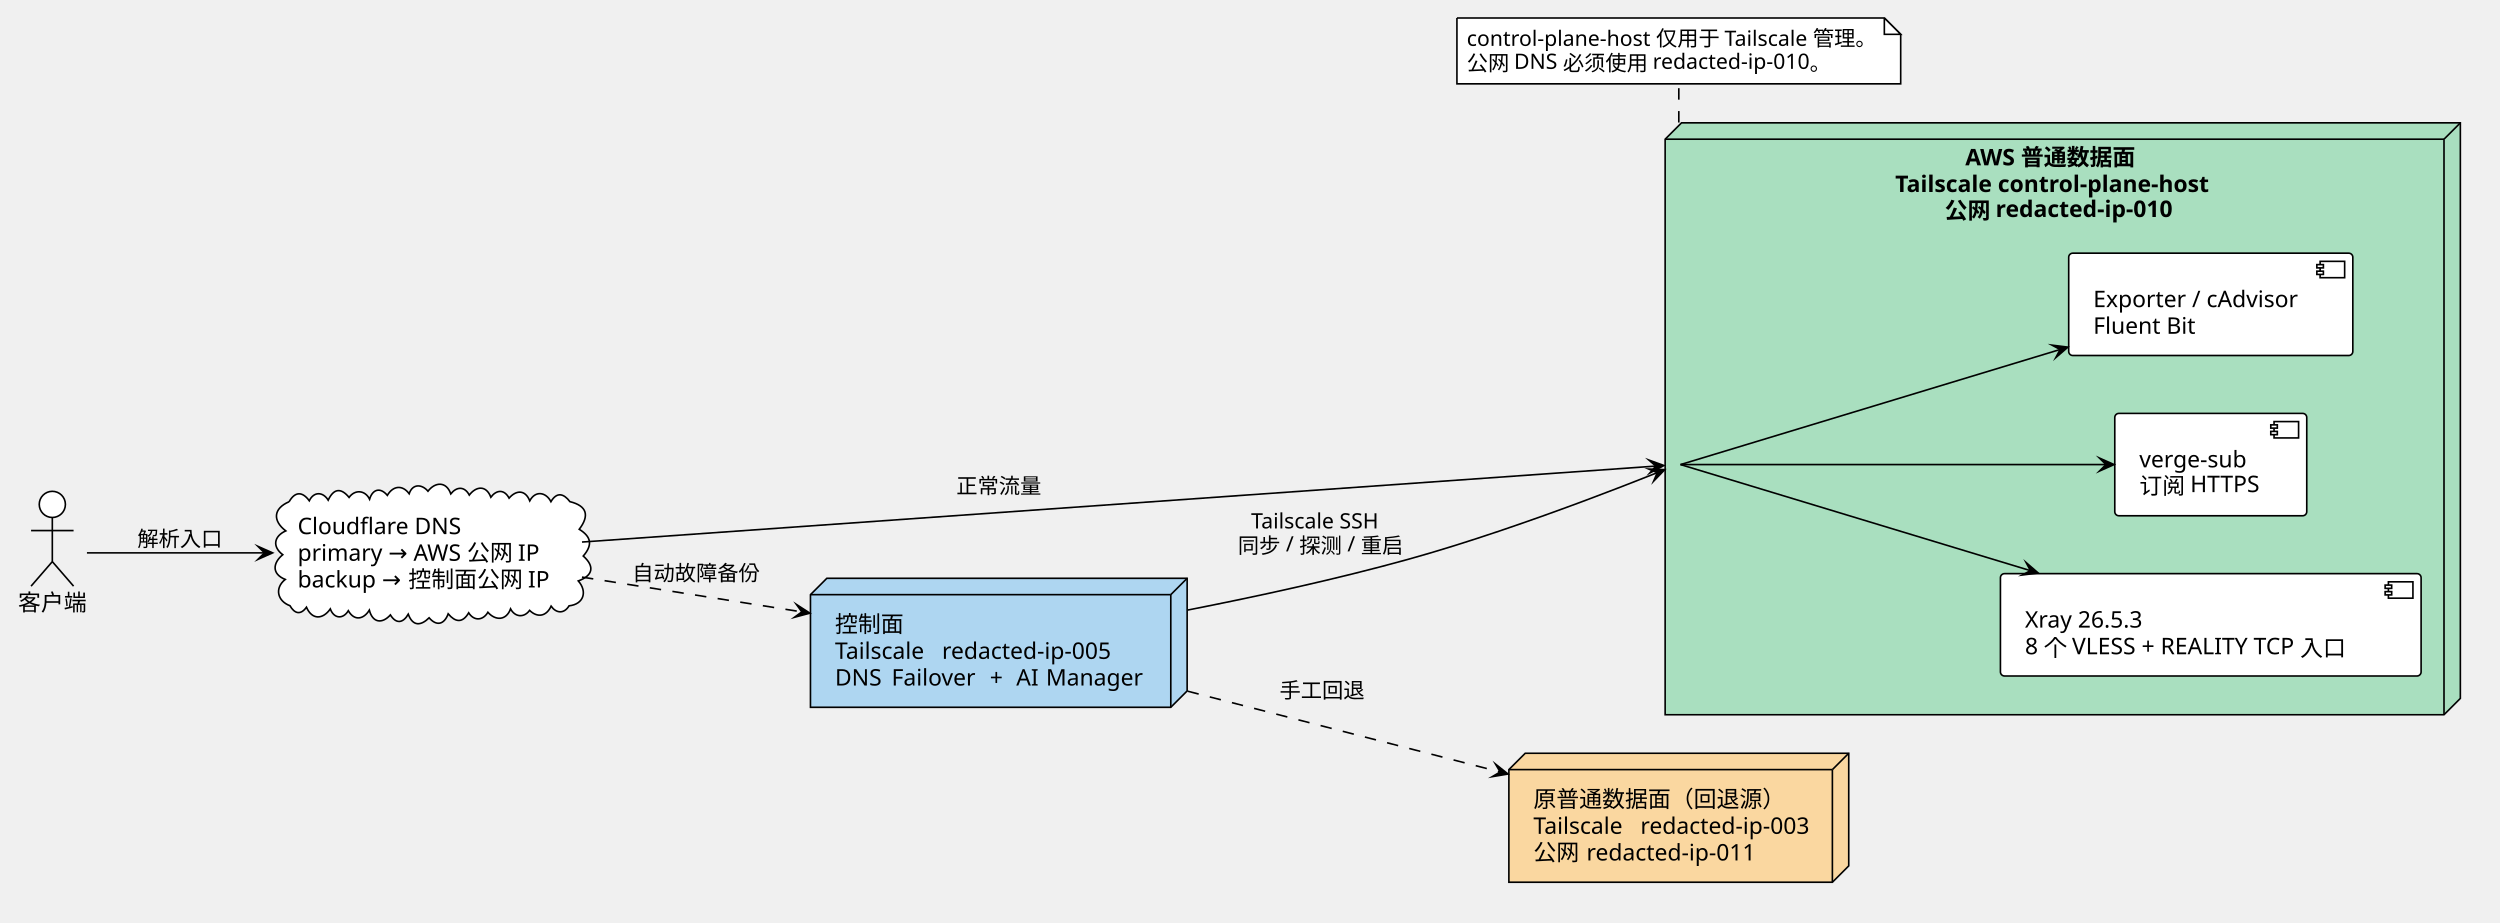
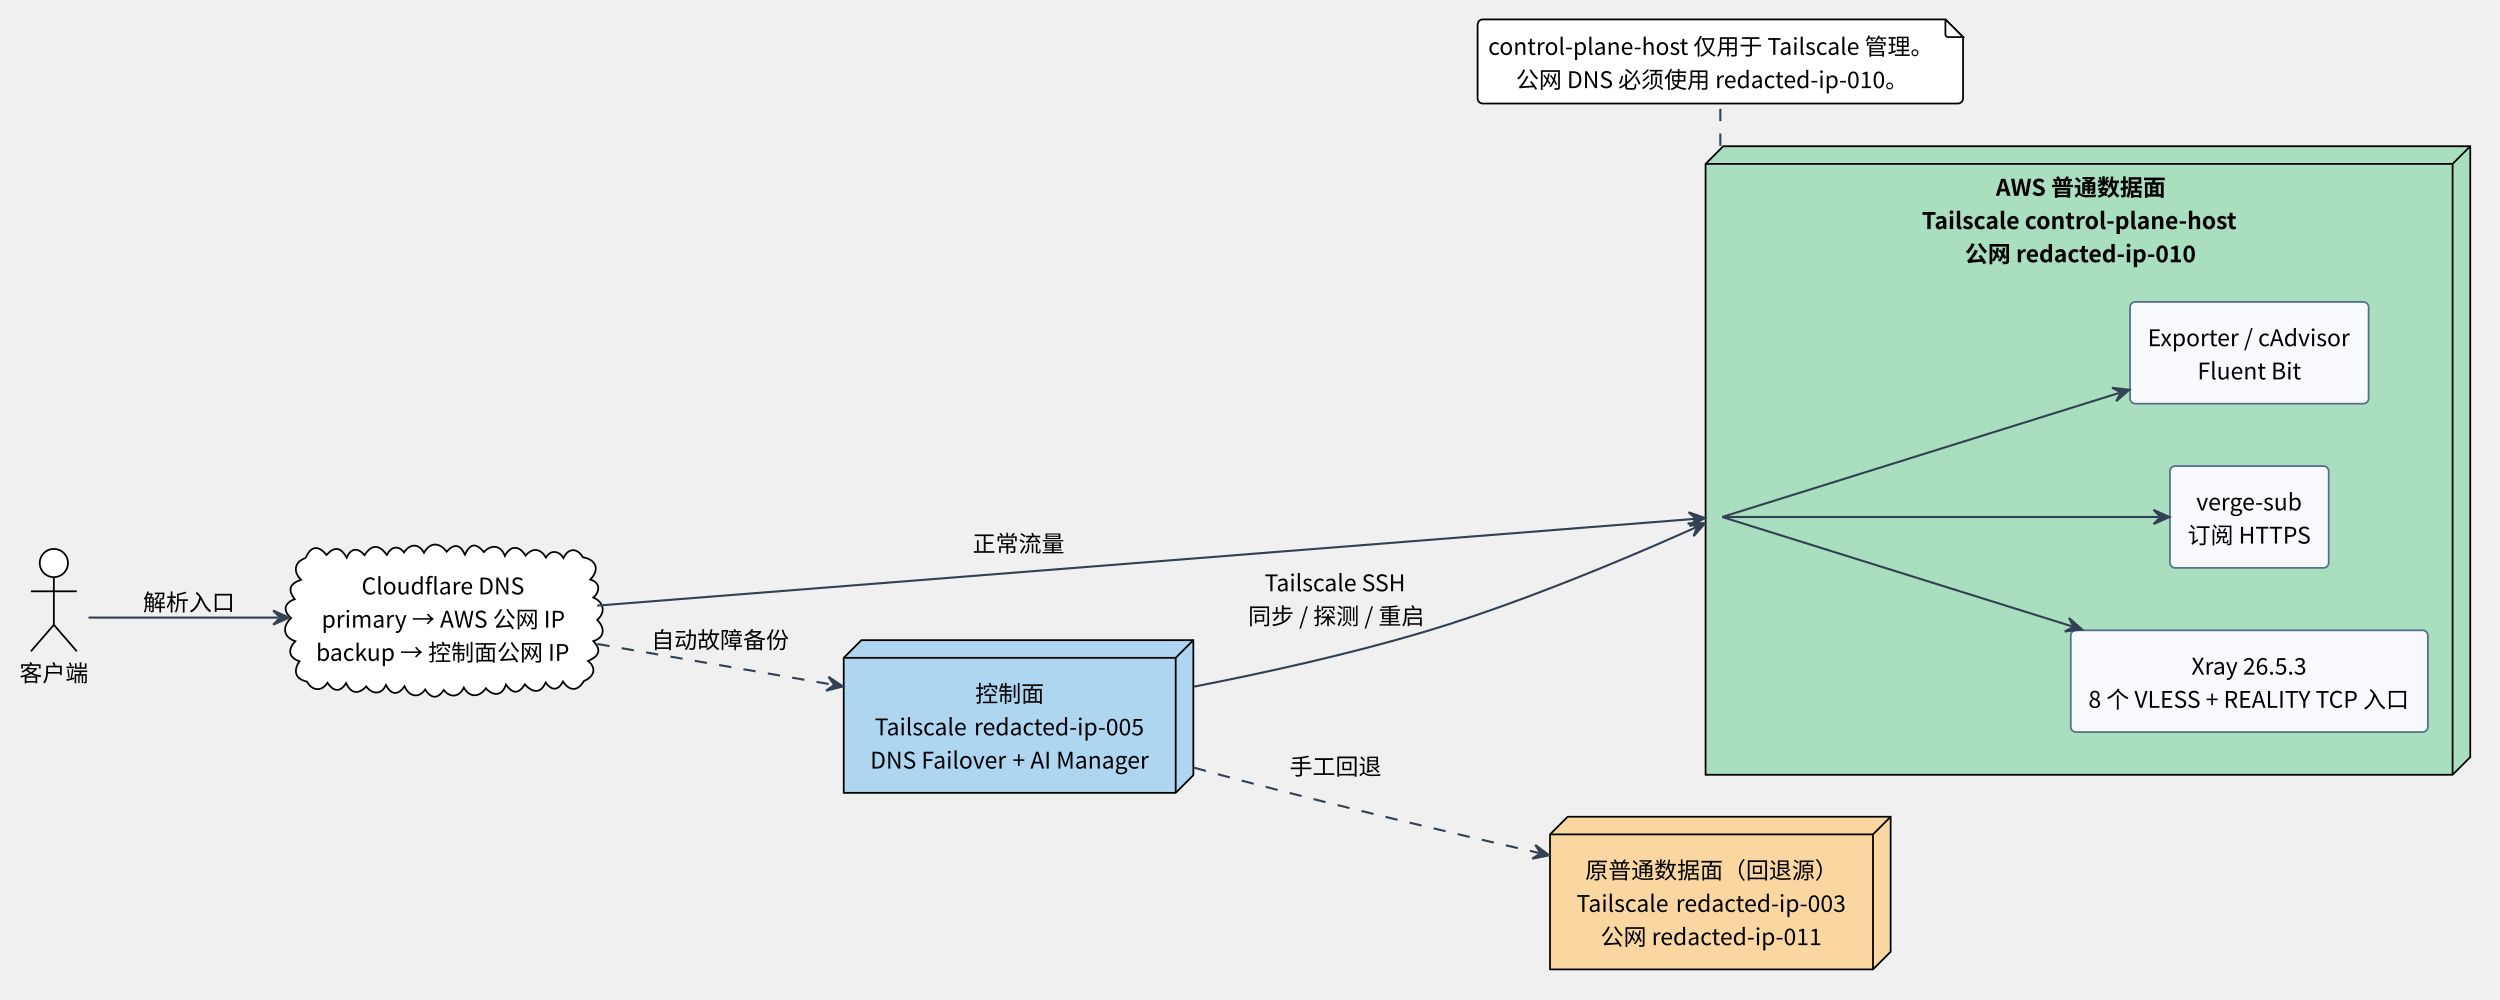
- <svg xmlns="http://www.w3.org/2000/svg" contentStyleType="text/css" data-diagram-type="DESCRIPTION" height="564px" preserveAspectRatio="none" style="width:1529px;height:564px;background:#FFFFFF;" version="1.1" viewBox="0 0 1529 564" width="1529px" zoomAndPan="magnify">
+ <svg xmlns="http://www.w3.org/2000/svg" contentStyleType="text/css" data-diagram-type="DESCRIPTION" height="566px" preserveAspectRatio="none" style="width:1416px;height:566px;background:#FFFFFF;" version="1.1" viewBox="0 0 1416 566" width="1416px" zoomAndPan="magnify">
  <defs />
  <g>
-     <g class="cluster" data-qualified-name="aws" data-source-line="7" id="ent0003">
-       <polygon fill="#A9DFBF" points="1018.4,85.13,1028.4,75.13,1504.75,75.13,1504.75,427.13,1494.75,437.13,1018.4,437.13,1018.4,85.13" style="stroke:#000000;stroke-width:1;stroke-linejoin:miter;stroke-miterlimit:10;" />
-       <line style="stroke:#000000;stroke-width:1;" x1="1494.75" x2="1504.75" y1="85.13" y2="75.13" />
-       <line style="stroke:#000000;stroke-width:1;" x1="1018.4" x2="1494.75" y1="85.13" y2="85.13" />
-       <line style="stroke:#000000;stroke-width:1;" x1="1494.75" x2="1494.75" y1="85.13" y2="437.13" />
-       <text fill="#000000" font-family="Verdana" font-size="14" font-weight="700" lengthAdjust="spacing" textLength="111.234" x="1201.958" y="101.125">AWS 普通数据面</text>
-       <text fill="#000000" font-family="Verdana" font-size="14" font-weight="700" lengthAdjust="spacing" textLength="196.95" x="1159.1" y="117.422">Tailscale control-plane-host</text>
-       <text fill="#000000" font-family="Verdana" font-size="14" font-weight="700" lengthAdjust="spacing" textLength="136.5" x="1189.325" y="133.719">公网 redacted-ip-010</text>
+     <g class="cluster" data-entity="aws" data-source-line="7" data-uid="ent0004" id="cluster_aws">
+       <polygon fill="#A9DFBF" points="966.04,92.82,976.04,82.82,1399.15,82.82,1399.15,428.82,1389.15,438.82,966.04,438.82,966.04,92.82" style="stroke:#000000;stroke-width:1;" />
+       <line style="stroke:#000000;stroke-width:1;" x1="1389.15" x2="1399.15" y1="92.82" y2="82.82" />
+       <line style="stroke:#000000;stroke-width:1;" x1="966.04" x2="1389.15" y1="92.82" y2="92.82" />
+       <line style="stroke:#000000;stroke-width:1;" x1="1389.15" x2="1389.15" y1="92.82" y2="438.82" />
+       <text fill="#000000" font-family="Noto Sans CJK SC" font-size="13" font-weight="bold" lengthAdjust="spacing" textLength="96.291" x="1130.449" y="110.9">AWS 普通数据面</text>
+       <text fill="#000000" font-family="Noto Sans CJK SC" font-size="13" font-weight="bold" lengthAdjust="spacing" textLength="180.141" x="1088.524" y="129.724">Tailscale control-plane-host</text>
+       <text fill="#000000" font-family="Noto Sans CJK SC" font-size="13" font-weight="bold" lengthAdjust="spacing" textLength="131.43" x="1112.88" y="148.548">公网 redacted-ip-010</text>
    </g>
-     <g class="entity" data-qualified-name="aws.xray" data-source-line="8" id="ent0004">
-       <rect fill="#FFFFFF" height="62.594" rx="2.5" ry="2.5" style="stroke:#000000;stroke-width:1;" width="257.287" x="1223.46" y="350.84" />
-       <rect fill="#FFFFFF" height="10" style="stroke:#000000;stroke-width:1;" width="15" x="1460.747" y="355.84" />
-       <rect fill="#FFFFFF" height="2" style="stroke:#000000;stroke-width:1;" width="4" x="1458.747" y="357.84" />
-       <rect fill="#FFFFFF" height="2" style="stroke:#000000;stroke-width:1;" width="4" x="1458.747" y="361.84" />
-       <text fill="#000000" font-family="Verdana" font-size="14" lengthAdjust="spacing" textLength="81.19" x="1238.46" y="383.835">Xray 26.5.3</text>
-       <text fill="#000000" font-family="Verdana" font-size="14" lengthAdjust="spacing" textLength="217.287" x="1238.46" y="400.132">8 个 VLESS + REALITY TCP 入口</text>
+     <g class="entity" data-entity="xray" data-source-line="8" data-uid="ent0005" id="entity_xray">
+       <rect fill="#F7F9FC" height="57.648" rx="3" ry="3" style="stroke:#53708C;stroke-width:1;" width="202.273" x="1172.88" y="357" />
+       <text fill="#000000" font-family="Noto Sans CJK SC" font-size="13" lengthAdjust="spacing" textLength="65.585" x="1241.224" y="382.08">Xray 26.5.3</text>
+       <text fill="#000000" font-family="Noto Sans CJK SC" font-size="13" lengthAdjust="spacing" textLength="182.273" x="1182.88" y="400.904">8 个 VLESS + REALITY TCP 入口</text>
    </g>
-     <g class="entity" data-qualified-name="aws.subscription" data-source-line="9" id="ent0005">
-       <rect fill="#FFFFFF" height="62.594" rx="2.5" ry="2.5" style="stroke:#000000;stroke-width:1;" width="117.41" x="1293.4" y="252.84" />
-       <rect fill="#FFFFFF" height="10" style="stroke:#000000;stroke-width:1;" width="15" x="1390.81" y="257.84" />
-       <rect fill="#FFFFFF" height="2" style="stroke:#000000;stroke-width:1;" width="4" x="1388.81" y="259.84" />
-       <rect fill="#FFFFFF" height="2" style="stroke:#000000;stroke-width:1;" width="4" x="1388.81" y="263.84" />
-       <text fill="#000000" font-family="Verdana" font-size="14" lengthAdjust="spacing" textLength="70.26" x="1308.4" y="285.835">verge-sub</text>
-       <text fill="#000000" font-family="Verdana" font-size="14" lengthAdjust="spacing" textLength="77.41" x="1308.4" y="302.132">订阅 HTTPS</text>
+     <g class="entity" data-entity="subscription" data-source-line="9" data-uid="ent0006" id="entity_subscription">
+       <rect fill="#F7F9FC" height="57.648" rx="3" ry="3" style="stroke:#53708C;stroke-width:1;" width="89.927" x="1229.05" y="264" />
+       <text fill="#000000" font-family="Noto Sans CJK SC" font-size="13" lengthAdjust="spacing" textLength="60.073" x="1243.977" y="289.08">verge-sub</text>
+       <text fill="#000000" font-family="Noto Sans CJK SC" font-size="13" lengthAdjust="spacing" textLength="69.927" x="1239.05" y="307.904">订阅 HTTPS</text>
    </g>
-     <g class="entity" data-qualified-name="aws.monitoring" data-source-line="10" id="ent0006">
-       <rect fill="#FFFFFF" height="62.594" rx="2.5" ry="2.5" style="stroke:#000000;stroke-width:1;" width="173.766" x="1265.22" y="154.84" />
-       <rect fill="#FFFFFF" height="10" style="stroke:#000000;stroke-width:1;" width="15" x="1418.986" y="159.84" />
-       <rect fill="#FFFFFF" height="2" style="stroke:#000000;stroke-width:1;" width="4" x="1416.986" y="161.84" />
-       <rect fill="#FFFFFF" height="2" style="stroke:#000000;stroke-width:1;" width="4" x="1416.986" y="165.84" />
-       <text fill="#000000" font-family="Verdana" font-size="14" lengthAdjust="spacing" textLength="133.766" x="1280.22" y="187.835">Exporter / cAdvisor</text>
-       <text fill="#000000" font-family="Verdana" font-size="14" lengthAdjust="spacing" textLength="67.225" x="1280.22" y="204.132">Fluent Bit</text>
+     <g class="entity" data-entity="monitoring" data-source-line="10" data-uid="ent0007" id="entity_monitoring">
+       <rect fill="#F7F9FC" height="57.648" rx="3" ry="3" style="stroke:#53708C;stroke-width:1;" width="135.128" x="1206.45" y="171" />
+       <text fill="#000000" font-family="Noto Sans CJK SC" font-size="13" lengthAdjust="spacing" textLength="115.128" x="1216.45" y="196.08">Exporter / cAdvisor</text>
+       <text fill="#000000" font-family="Noto Sans CJK SC" font-size="13" lengthAdjust="spacing" textLength="58.721" x="1244.653" y="214.904">Fluent Bit</text>
    </g>
-     <g class="entity" data-qualified-name="client" data-source-line="4" id="ent0001">
-       <ellipse cx="32" cy="308.49" fill="#FFFFFF" rx="8" ry="8" style="stroke:#000000;stroke-width:1;" />
-       <path d="M32,316.49 L32,343.49 M19,324.49 L45,324.49 M32,343.49 L19,358.49 M32,343.49 L45,358.49" fill="none" style="stroke:#000000;stroke-width:1;" />
-       <text fill="#000000" font-family="Verdana" font-size="14" lengthAdjust="spacing" textLength="42" x="11" y="373.485">客户端</text>
+     <g class="entity" data-entity="client" data-source-line="4" data-uid="ent0002" id="entity_client">
+       <ellipse cx="30.5" cy="318.91" fill="#FFFFFF" rx="8" ry="8" style="stroke:#000000;stroke-width:1;" />
+       <path d="M30.5,326.91 L30.5,353.91 M17.5,334.91 L43.5,334.91 M30.5,353.91 L17.5,368.91 M30.5,353.91 L43.5,368.91" fill="none" style="stroke:#000000;stroke-width:1;" />
+       <text fill="#000000" font-family="Noto Sans CJK SC" font-size="13" lengthAdjust="spacing" textLength="39" x="11" y="385.99">客户端</text>
    </g>
-     <g class="entity" data-qualified-name="dns" data-source-line="5" id="ent0002">
-       <path d="M176.82,306.864 C180.44,300.513 184.948,300.497 189.149,306.273 C191.94,300.487 197.563,300.723 200.719,305.888 C204.041,298.814 208.448,298.092 213.494,304.221 C217.108,299.194 223.341,299.771 226.038,305.31 C227.897,299.145 232.592,297.829 236.895,302.961 C240.26,297.201 246.019,296.237 250.242,301.964 C252.391,295.59 258.169,296.135 261.748,300.42 C266.09,294.758 272.921,294.201 275.705,302.032 C279.304,297.563 284.075,297.286 287.016,302.779 C291.185,297.363 297.303,296.541 300.199,304.075 C303.711,299.463 308.371,299.15 311.362,304.651 C315.686,299.673 321.226,299.381 323.994,306.303 C327.5,299.779 333.934,301.003 336.95,306.817 C340.626,300.594 344.875,301.928 348.559,306.808 C359.15,309.426 360.58,315.386 354.259,323.708 C361.802,328.362 362.466,333.416 356.721,340.069 C363.944,346.522 362.591,352.062 353.688,355.304 C359.341,361.769 357.101,369.531 348.035,370.531 C345.028,375.501 340.241,375.226 337.054,370.741 C334.245,376.867 328.837,378.107 323.899,373.303 C320.47,378.034 314.933,377.446 312.263,372.398 C309.547,379.702 302.974,379.636 298.393,374.473 C295.386,379.588 289.945,379.979 286.647,374.805 C282.828,381.273 278.504,380.576 274.106,375.43 C271.79,381.724 267.219,383.351 262.45,377.855 C257.445,382.783 252.541,383.25 249.69,375.659 C246.561,381.046 242.332,381.88 238.765,376.086 C233.679,381.72 227.917,380.97 225.882,373.161 C222.475,378.754 216.787,380.056 213.036,373.526 C209.708,378.98 204.207,378.352 202.016,372.424 C197.491,378.856 190.924,379.333 187.427,371.381 C183.751,376.446 180.105,375.246 177.338,370.451 C169.733,367.664 167.739,359.749 174.441,354.384 C165.934,350.924 166.949,344.175 172.928,339.264 C166.366,334.264 167.562,327.946 174.772,324.688 C166.677,318.5 167.088,311.005 176.82,306.864" fill="#FFFFFF" style="stroke:#000000;stroke-width:1;" />
-       <text fill="#000000" font-family="Verdana" font-size="14" lengthAdjust="spacing" textLength="106.347" x="182" y="326.685">Cloudflare DNS</text>
-       <text fill="#000000" font-family="Verdana" font-size="14" lengthAdjust="spacing" textLength="157.199" x="182" y="342.982">primary → AWS 公网 IP</text>
-       <text fill="#000000" font-family="Verdana" font-size="14" lengthAdjust="spacing" textLength="158.682" x="182" y="359.279">backup → 控制面公网 IP</text>
+     <g class="entity" data-entity="dns" data-source-line="5" data-uid="ent0003" id="entity_dns">
+       <path d="M173.137,316.04 C175.895,309.277 180.335,308.54 184.915,314.329 C189.661,309.145 193.094,310.07 196.382,315.853 C198.66,310.374 202.776,309.982 206.449,314.44 C210.672,308.033 214.735,308.399 219.105,314.29 C221.405,309.934 225.306,308.311 228.866,312.918 C232.06,307.864 237.109,307.601 240.152,313.08 C243.667,306.893 248.917,307.083 252.97,312.485 C257.303,307.588 260.673,308.395 263.328,314.12 C266.29,307.743 269.553,307.328 274.075,312.693 C278.294,308.131 283.713,308.768 285.971,314.879 C289.364,308.562 294.139,308.99 297.695,314.721 C301.757,309.896 306.125,310.704 309.264,315.797 C311.923,311.116 316.728,311.999 319.139,316.077 C321.837,310.235 327.008,310.199 330.133,315.662 C337.692,316.899 339.875,322.647 334.326,328.251 C340.229,330.058 339.845,335.011 336.104,338.493 C341.883,340.897 343.316,346.881 338.244,351.124 C342.534,355.348 342.923,360.931 336.077,363.149 C341.175,368.586 338.864,371.844 333.079,374.375 C338.433,378.679 336.044,383.595 330.742,385.702 C327.251,391.659 322.657,391.681 318.863,386.011 C316.047,391.44 312.435,391.236 309.042,386.572 C306.081,393.341 301.253,392.171 297.286,387.618 C293.647,393.306 290.355,393.029 286.56,387.771 C284.426,394.356 279.347,394.435 275.187,389.83 C271.563,394.991 266.027,395.397 262.73,389.463 C260.128,394.92 255.112,395.46 251.304,390.828 C247.826,396.236 244.032,395.635 240.832,390.55 C236.926,396.138 231.292,394.139 229.152,388.683 C225.364,394.03 221.642,393.678 218.563,388.002 C215.989,393.768 210.734,393.319 207.435,388.785 C203.018,393.566 198.668,392.847 196.037,386.89 C192.59,392.501 188.754,391.619 185.467,386.729 C182.156,392.004 176.602,391.241 173.88,386.075 C167.023,384.585 166.069,379.856 169.615,374.524 C163.06,372.392 163.104,367.515 167.263,363.165 C160.023,360.738 159.938,354.69 164.874,350.045 C159.966,345.881 161.048,341.451 166.944,339.386 C162.618,333.816 164.365,330.534 170.525,328.374 C165.844,323.895 166.72,318.168 173.137,316.04" fill="#FFFFFF" style="stroke:#000000;stroke-width:1;" />
+       <text fill="#000000" font-family="Noto Sans CJK SC" font-size="13" lengthAdjust="spacing" textLength="92.3" x="204.792" y="336.67">Cloudflare DNS</text>
+       <text fill="#000000" font-family="Noto Sans CJK SC" font-size="13" lengthAdjust="spacing" textLength="137.605" x="182.139" y="355.494">primary → AWS 公网 IP</text>
+       <text fill="#000000" font-family="Noto Sans CJK SC" font-size="13" lengthAdjust="spacing" textLength="143.884" x="179" y="374.318">backup → 控制面公网 IP</text>
    </g>
-     <g class="entity" data-qualified-name="old" data-source-line="13" id="ent0007">
-       <polygon fill="#FAD7A0" points="922.83,470.69,932.83,460.69,1130.686,460.69,1130.686,529.581,1120.686,539.581,922.83,539.581,922.83,470.69" style="stroke:#000000;stroke-width:1;stroke-linejoin:miter;stroke-miterlimit:10;" />
-       <line style="stroke:#000000;stroke-width:1;" x1="1120.686" x2="1130.686" y1="470.69" y2="460.69" />
-       <line style="stroke:#000000;stroke-width:1;" x1="922.83" x2="1120.686" y1="470.69" y2="470.69" />
-       <line style="stroke:#000000;stroke-width:1;" x1="1120.686" x2="1120.686" y1="470.69" y2="539.581" />
-       <text fill="#000000" font-family="Verdana" font-size="14" lengthAdjust="spacing" textLength="14" x="937.83" y="493.685">原</text>
-       <text fill="#000000" font-family="Verdana" font-size="14" lengthAdjust="spacing" textLength="14" x="951.83" y="493.685">普</text>
-       <text fill="#000000" font-family="Verdana" font-size="14" lengthAdjust="spacing" textLength="14" x="965.83" y="493.685">通</text>
-       <text fill="#000000" font-family="Verdana" font-size="14" lengthAdjust="spacing" textLength="14" x="979.83" y="493.685">数</text>
-       <text fill="#000000" font-family="Verdana" font-size="14" lengthAdjust="spacing" textLength="14" x="993.83" y="493.685">据</text>
-       <text fill="#000000" font-family="Verdana" font-size="14" lengthAdjust="spacing" textLength="14" x="1007.83" y="493.685">面</text>
-       <text fill="#000000" font-family="Verdana" font-size="14" lengthAdjust="spacing" textLength="14" x="1021.83" y="493.685">（</text>
-       <text fill="#000000" font-family="Verdana" font-size="14" lengthAdjust="spacing" textLength="14" x="1035.83" y="493.685">回</text>
-       <text fill="#000000" font-family="Verdana" font-size="14" lengthAdjust="spacing" textLength="14" x="1049.83" y="493.685">退</text>
-       <text fill="#000000" font-family="Verdana" font-size="14" lengthAdjust="spacing" textLength="14" x="1063.83" y="493.685">源</text>
-       <text fill="#000000" font-family="Verdana" font-size="14" lengthAdjust="spacing" textLength="14" x="1077.829" y="493.685">）</text>
-       <text fill="#000000" font-family="Verdana" font-size="14" lengthAdjust="spacing" textLength="60.983" x="937.83" y="509.982">Tailscale</text>
-       <text fill="#000000" font-family="Verdana" font-size="14" lengthAdjust="spacing" textLength="4.45" x="998.813" y="509.982"> </text>
-       <text fill="#000000" font-family="Verdana" font-size="14" lengthAdjust="spacing" textLength="102.423" x="1003.264" y="509.982">redacted-ip-003</text>
-       <text fill="#000000" font-family="Verdana" font-size="14" lengthAdjust="spacing" textLength="14" x="937.83" y="526.279">公</text>
-       <text fill="#000000" font-family="Verdana" font-size="14" lengthAdjust="spacing" textLength="14" x="951.83" y="526.279">网</text>
-       <text fill="#000000" font-family="Verdana" font-size="14" lengthAdjust="spacing" textLength="4.45" x="965.83" y="526.279"> </text>
-       <text fill="#000000" font-family="Verdana" font-size="14" lengthAdjust="spacing" textLength="102.423" x="970.28" y="526.279">redacted-ip-011</text>
+     <g class="entity" data-entity="old" data-source-line="13" data-uid="ent0008" id="entity_old">
+       <polygon fill="#FAD7A0" points="877.93,472.59,887.93,462.59,1070.862,462.59,1070.862,539.062,1060.862,549.062,877.93,549.062,877.93,472.59" style="stroke:#000000;stroke-width:1;" />
+       <line style="stroke:#000000;stroke-width:1;" x1="1060.862" x2="1070.862" y1="472.59" y2="462.59" />
+       <line style="stroke:#000000;stroke-width:1;" x1="877.93" x2="1060.862" y1="472.59" y2="472.59" />
+       <line style="stroke:#000000;stroke-width:1;" x1="1060.862" x2="1060.862" y1="472.59" y2="549.062" />
+       <text fill="#000000" font-family="Noto Sans CJK SC" font-size="13" lengthAdjust="spacing" textLength="13" x="897.896" y="497.67">原</text>
+       <text fill="#000000" font-family="Noto Sans CJK SC" font-size="13" lengthAdjust="spacing" textLength="13" x="910.896" y="497.67">普</text>
+       <text fill="#000000" font-family="Noto Sans CJK SC" font-size="13" lengthAdjust="spacing" textLength="13" x="923.896" y="497.67">通</text>
+       <text fill="#000000" font-family="Noto Sans CJK SC" font-size="13" lengthAdjust="spacing" textLength="13" x="936.896" y="497.67">数</text>
+       <text fill="#000000" font-family="Noto Sans CJK SC" font-size="13" lengthAdjust="spacing" textLength="13" x="949.896" y="497.67">据</text>
+       <text fill="#000000" font-family="Noto Sans CJK SC" font-size="13" lengthAdjust="spacing" textLength="13" x="962.896" y="497.67">面</text>
+       <text fill="#000000" font-family="Noto Sans CJK SC" font-size="13" lengthAdjust="spacing" textLength="13" x="975.896" y="497.67">（</text>
+       <text fill="#000000" font-family="Noto Sans CJK SC" font-size="13" lengthAdjust="spacing" textLength="13" x="988.896" y="497.67">回</text>
+       <text fill="#000000" font-family="Noto Sans CJK SC" font-size="13" lengthAdjust="spacing" textLength="13" x="1001.896" y="497.67">退</text>
+       <text fill="#000000" font-family="Noto Sans CJK SC" font-size="13" lengthAdjust="spacing" textLength="13" x="1014.896" y="497.67">源</text>
+       <text fill="#000000" font-family="Noto Sans CJK SC" font-size="13" lengthAdjust="spacing" textLength="13" x="1027.896" y="497.67">）</text>
+       <text fill="#000000" font-family="Noto Sans CJK SC" font-size="13" lengthAdjust="spacing" textLength="53.3" x="892.93" y="516.494">Tailscale</text>
+       <text fill="#000000" font-family="Noto Sans CJK SC" font-size="13" lengthAdjust="spacing" textLength="2.912" x="946.23" y="516.494"> </text>
+       <text fill="#000000" font-family="Noto Sans CJK SC" font-size="13" lengthAdjust="spacing" textLength="96.72" x="949.142" y="516.494">redacted-ip-003</text>
+       <text fill="#000000" font-family="Noto Sans CJK SC" font-size="13" lengthAdjust="spacing" textLength="13" x="906.58" y="535.318">公</text>
+       <text fill="#000000" font-family="Noto Sans CJK SC" font-size="13" lengthAdjust="spacing" textLength="13" x="919.58" y="535.318">网</text>
+       <text fill="#000000" font-family="Noto Sans CJK SC" font-size="13" lengthAdjust="spacing" textLength="2.912" x="932.58" y="535.318"> </text>
+       <text fill="#000000" font-family="Noto Sans CJK SC" font-size="13" lengthAdjust="spacing" textLength="96.72" x="935.492" y="535.318">redacted-ip-011</text>
    </g>
-     <g class="entity" data-qualified-name="control" data-source-line="14" id="ent0008">
-       <polygon fill="#AED6F1" points="495.68,363.69,505.68,353.69,726.054,353.69,726.054,422.581,716.054,432.581,495.68,432.581,495.68,363.69" style="stroke:#000000;stroke-width:1;stroke-linejoin:miter;stroke-miterlimit:10;" />
-       <line style="stroke:#000000;stroke-width:1;" x1="716.054" x2="726.054" y1="363.69" y2="353.69" />
-       <line style="stroke:#000000;stroke-width:1;" x1="495.68" x2="716.054" y1="363.69" y2="363.69" />
-       <line style="stroke:#000000;stroke-width:1;" x1="716.054" x2="716.054" y1="363.69" y2="432.581" />
-       <text fill="#000000" font-family="Verdana" font-size="14" lengthAdjust="spacing" textLength="14" x="510.68" y="386.685">控</text>
-       <text fill="#000000" font-family="Verdana" font-size="14" lengthAdjust="spacing" textLength="14" x="524.68" y="386.685">制</text>
-       <text fill="#000000" font-family="Verdana" font-size="14" lengthAdjust="spacing" textLength="14" x="538.68" y="386.685">面</text>
-       <text fill="#000000" font-family="Verdana" font-size="14" lengthAdjust="spacing" textLength="60.983" x="510.68" y="402.982">Tailscale</text>
-       <text fill="#000000" font-family="Verdana" font-size="14" lengthAdjust="spacing" textLength="4.45" x="571.663" y="402.982"> </text>
-       <text fill="#000000" font-family="Verdana" font-size="14" lengthAdjust="spacing" textLength="102.423" x="576.114" y="402.982">redacted-ip-005</text>
-       <text fill="#000000" font-family="Verdana" font-size="14" lengthAdjust="spacing" textLength="30.14" x="510.68" y="419.279">DNS</text>
-       <text fill="#000000" font-family="Verdana" font-size="14" lengthAdjust="spacing" textLength="4.45" x="540.82" y="419.279"> </text>
-       <text fill="#000000" font-family="Verdana" font-size="14" lengthAdjust="spacing" textLength="55.631" x="545.27" y="419.279">Failover</text>
-       <text fill="#000000" font-family="Verdana" font-size="14" lengthAdjust="spacing" textLength="4.45" x="600.901" y="419.279"> </text>
-       <text fill="#000000" font-family="Verdana" font-size="14" lengthAdjust="spacing" textLength="11.73" x="605.351" y="419.279">+</text>
-       <text fill="#000000" font-family="Verdana" font-size="14" lengthAdjust="spacing" textLength="4.45" x="617.081" y="419.279"> </text>
-       <text fill="#000000" font-family="Verdana" font-size="14" lengthAdjust="spacing" textLength="13.706" x="621.532" y="419.279">AI</text>
-       <text fill="#000000" font-family="Verdana" font-size="14" lengthAdjust="spacing" textLength="4.45" x="635.238" y="419.279"> </text>
-       <text fill="#000000" font-family="Verdana" font-size="14" lengthAdjust="spacing" textLength="61.366" x="639.688" y="419.279">Manager</text>
+     <g class="entity" data-entity="control" data-source-line="14" data-uid="ent0009" id="entity_control">
+       <polygon fill="#AED6F1" points="477.88,372.59,487.88,362.59,675.908,362.59,675.908,439.062,665.908,449.062,477.88,449.062,477.88,372.59" style="stroke:#000000;stroke-width:1;" />
+       <line style="stroke:#000000;stroke-width:1;" x1="665.908" x2="675.908" y1="372.59" y2="362.59" />
+       <line style="stroke:#000000;stroke-width:1;" x1="477.88" x2="665.908" y1="372.59" y2="372.59" />
+       <line style="stroke:#000000;stroke-width:1;" x1="665.908" x2="665.908" y1="372.59" y2="449.062" />
+       <text fill="#000000" font-family="Noto Sans CJK SC" font-size="13" lengthAdjust="spacing" textLength="13" x="552.394" y="397.67">控</text>
+       <text fill="#000000" font-family="Noto Sans CJK SC" font-size="13" lengthAdjust="spacing" textLength="13" x="565.394" y="397.67">制</text>
+       <text fill="#000000" font-family="Noto Sans CJK SC" font-size="13" lengthAdjust="spacing" textLength="13" x="578.394" y="397.67">面</text>
+       <text fill="#000000" font-family="Noto Sans CJK SC" font-size="13" lengthAdjust="spacing" textLength="53.3" x="495.428" y="416.494">Tailscale</text>
+       <text fill="#000000" font-family="Noto Sans CJK SC" font-size="13" lengthAdjust="spacing" textLength="2.912" x="548.728" y="416.494"> </text>
+       <text fill="#000000" font-family="Noto Sans CJK SC" font-size="13" lengthAdjust="spacing" textLength="96.72" x="551.64" y="416.494">redacted-ip-005</text>
+       <text fill="#000000" font-family="Noto Sans CJK SC" font-size="13" lengthAdjust="spacing" textLength="26.091" x="492.88" y="435.318">DNS</text>
+       <text fill="#000000" font-family="Noto Sans CJK SC" font-size="13" lengthAdjust="spacing" textLength="2.912" x="518.971" y="435.318"> </text>
+       <text fill="#000000" font-family="Noto Sans CJK SC" font-size="13" lengthAdjust="spacing" textLength="48.659" x="521.883" y="435.318">Failover</text>
+       <text fill="#000000" font-family="Noto Sans CJK SC" font-size="13" lengthAdjust="spacing" textLength="2.912" x="570.542" y="435.318"> </text>
+       <text fill="#000000" font-family="Noto Sans CJK SC" font-size="13" lengthAdjust="spacing" textLength="7.215" x="573.454" y="435.318">+</text>
+       <text fill="#000000" font-family="Noto Sans CJK SC" font-size="13" lengthAdjust="spacing" textLength="2.912" x="580.669" y="435.318"> </text>
+       <text fill="#000000" font-family="Noto Sans CJK SC" font-size="13" lengthAdjust="spacing" textLength="11.713" x="583.581" y="435.318">AI</text>
+       <text fill="#000000" font-family="Noto Sans CJK SC" font-size="13" lengthAdjust="spacing" textLength="2.912" x="595.294" y="435.318"> </text>
+       <text fill="#000000" font-family="Noto Sans CJK SC" font-size="13" lengthAdjust="spacing" textLength="52.702" x="598.206" y="435.318">Manager</text>
    </g>
-     <g class="entity" data-qualified-name="GMN17" data-source-line="26" id="ent0018">
-       <path d="M891.06,11 L891.06,51.266 L1162.462,51.266 L1162.462,21 L1152.462,11 L891.06,11" fill="#FFFFFF" style="stroke:#000000;stroke-width:1;" />
-       <path d="M1152.462,11 L1152.462,21 L1162.462,21 L1152.462,11" fill="#FFFFFF" style="stroke:#000000;stroke-width:1;" />
-       <text fill="#000000" font-family="Verdana" font-size="13" lengthAdjust="spacing" textLength="250.402" x="897.06" y="28.067">control-plane-host 仅用于 Tailscale 管理。</text>
-       <text fill="#000000" font-family="Verdana" font-size="13" lengthAdjust="spacing" textLength="218.22" x="897.06" y="43.2">公网 DNS 必须使用 redacted-ip-010。</text>
+     <g class="entity" data-entity="GMN18" data-source-line="26" data-uid="ent0019" id="entity_GMN18">
+       <path d="M836.91,14 L836.91,55.648 A3,3 0 0 0 839.91,58.648 L1108.878,58.648 A3,3 0 0 0 1111.878,55.648 L1111.878,21 L1101.878,11 L839.91,11 A3,3 0 0 0 836.91,14" fill="#FFFFFF" style="stroke:#000000;stroke-width:1;" />
+       <path d="M1101.878,11 L1101.878,19.5 A1.5,1.5 0 0 0 1103.378,21 L1111.878,21 L1101.878,11" fill="#FFFFFF" style="stroke:#000000;stroke-width:1;" />
+       <text fill="#000000" font-family="Noto Sans CJK SC" font-size="13" lengthAdjust="spacing" textLength="253.968" x="842.91" y="31.08">control-plane-host 仅用于 Tailscale 管理。</text>
+       <text fill="#000000" font-family="Noto Sans CJK SC" font-size="13" lengthAdjust="spacing" textLength="222.547" x="858.62" y="49.904">公网 DNS 必须使用 redacted-ip-010。</text>
    </g>
-     <g class="link" data-entity-1="ent0001" data-entity-2="ent0002" data-link-type="dependency" data-source-line="16" id="lnk9">
-       <path d="M53.17,338.13 C78.77,338.13 119.64,338.13 161.73,338.13" fill="none" id="client-to-dns" style="stroke:#000000;stroke-width:1;" />
-       <polygon fill="#000000" points="166.73,338.13,157.73,334.13,161.73,338.13,157.73,342.13,166.73,338.13" style="stroke:#000000;stroke-width:1;stroke-linejoin:miter;stroke-miterlimit:10;" />
-       <text fill="#000000" font-family="Verdana" font-size="13" lengthAdjust="spacing" textLength="52" x="84" y="334.197">解析入口</text>
+     <g class="link" data-entity-1="client" data-entity-2="dns" data-source-line="16" data-uid="lnk10" id="link_client_dns">
+       <path d="M50.12,349.82 C75.3,349.82 115.86,349.82 157.71,349.82" fill="none" id="client-to-dns" style="stroke:#334155;stroke-width:1.2;" />
+       <polygon fill="#334155" points="163.71,349.82,154.71,345.82,158.71,349.82,154.71,353.82,163.71,349.82" style="stroke:#334155;stroke-width:1.2;" />
+       <text fill="#000000" font-family="Noto Sans CJK SC" font-size="13" lengthAdjust="spacing" textLength="52" x="81" y="345.9">解析入口</text>
    </g>
-     <g class="link" data-entity-1="ent0002" data-entity-2="ent0003" data-link-type="dependency" data-source-line="17" id="lnk10">
-       <path d="M355.95,331.51 C457.08,324.36 622.715,312.645 763.965,302.654 C834.59,297.658 899.119,293.093 946.44,289.746 C970.101,288.072 989.459,286.702 1003.127,285.735 C1006.544,285.494 1009.606,285.277 1012.29,285.087 C1013.632,284.992 1014.879,284.904 1016.03,284.822 C1016.605,284.782 1012.168,285.096 1012.695,285.058" fill="none" id="dns-to-aws" style="stroke:#000000;stroke-width:1;" />
-       <polygon fill="#000000" points="1017.683,284.705,1008.423,281.351,1012.695,285.058,1008.987,289.331,1017.683,284.705" style="stroke:#000000;stroke-width:1;stroke-linejoin:miter;stroke-miterlimit:10;" />
-       <text fill="#000000" font-family="Verdana" font-size="13" lengthAdjust="spacing" textLength="52" x="584.87" y="301.837">正常流量</text>
+     <g class="link" data-entity-1="dns" data-entity-2="aws" data-source-line="17" data-uid="lnk11" id="link_dns_aws">
+       <path d="M338.25,343.01 C433.25,335.5 590.308,323.09 724.47,312.49 C791.551,307.19 852.909,302.342 897.923,298.786 C920.431,297.008 938.852,295.553 951.861,294.525 C955.113,294.268 958.027,294.038 960.582,293.836 C961.859,293.735 963.047,293.642 964.142,293.555 C964.69,293.512 959.233,293.943 959.734,293.903" fill="none" id="dns-to-aws" style="stroke:#334155;stroke-width:1.2;" />
+       <polygon fill="#334155" points="965.715,293.431,956.428,290.152,960.731,293.825,957.058,298.127,965.715,293.431" style="stroke:#334155;stroke-width:1.2;" />
+       <text fill="#000000" font-family="Noto Sans CJK SC" font-size="13" lengthAdjust="spacing" textLength="52" x="550.9" y="312.67">正常流量</text>
    </g>
-     <g class="link" data-entity-1="ent0002" data-entity-2="ent0008" data-link-type="dependency" data-source-line="18" id="lnk11">
-       <path d="M355.93,352.95 C398.85,359.74 445.192,367.068 490.401,374.228" fill="none" id="dns-to-control" style="stroke:#000000;stroke-width:1;stroke-dasharray:7,7;" />
-       <polygon fill="#000000" points="495.34,375.01,487.077,369.651,490.401,374.228,485.825,377.553,495.34,375.01" style="stroke:#000000;stroke-width:1;stroke-linejoin:miter;stroke-miterlimit:10;" />
-       <text fill="#000000" font-family="Verdana" font-size="13" lengthAdjust="spacing" textLength="78" x="386.68" y="355.157">自动故障备份</text>
+     <g class="link" data-entity-1="dns" data-entity-2="control" data-source-line="18" data-uid="lnk12" id="link_dns_control">
+       <path d="M338.33,364.76 C381.16,372.16 427.168,380.119 471.527,387.779" fill="none" id="dns-to-control" style="stroke:#334155;stroke-width:1.2;stroke-dasharray:7,7;" />
+       <polygon fill="#334155" points="477.44,388.8,469.252,383.327,472.513,387.949,467.891,391.21,477.44,388.8" style="stroke:#334155;stroke-width:1.2;" />
+       <text fill="#000000" font-family="Noto Sans CJK SC" font-size="13" lengthAdjust="spacing" textLength="78" x="368.88" y="367.24">自动故障备份</text>
    </g>
-     <g class="link" data-entity-1="ent0008" data-entity-2="ent0003" data-link-type="dependency" data-source-line="19" id="lnk12">
-       <path d="M726.47,373.09 C769.04,364.75 817.54,354.19 861.06,342.13 C897.87,331.935 938.342,317.728 969.955,305.926 C985.761,300.026 999.352,294.727 1009.163,290.831 C1011.616,289.858 1013.833,288.972 1015.788,288.186 C1016.277,287.989 1016.75,287.799 1017.206,287.615 C1017.434,287.524 1017.658,287.433 1017.877,287.345 C1017.987,287.3 1013.46,289.128 1013.567,289.085" fill="none" id="control-to-aws" style="stroke:#000000;stroke-width:1;" />
-       <polygon fill="#000000" points="1018.203,287.213,1008.361,286.873,1013.567,289.085,1011.356,294.292,1018.203,287.213" style="stroke:#000000;stroke-width:1;stroke-linejoin:miter;stroke-miterlimit:10;" />
-       <text fill="#000000" font-family="Verdana" font-size="13" lengthAdjust="spacing" textLength="87.039" x="765.185" y="323.197">Tailscale SSH</text>
-       <text fill="#000000" font-family="Verdana" font-size="13" lengthAdjust="spacing" textLength="103.289" x="757.06" y="338.33">同步 / 探测 / 重启</text>
+     <g class="link" data-entity-1="control" data-entity-2="aws" data-source-line="19" data-uid="lnk13" id="link_control_aws">
+       <path d="M676.3,388.91 C717.1,380.94 764.67,370.4 806.91,357.82 C844.38,346.665 885.298,330.745 917.191,317.452 C933.138,310.806 946.829,304.817 956.705,300.408 C959.174,299.306 961.405,298.303 963.373,297.413 C963.865,297.19 964.34,296.975 964.799,296.767 C965.028,296.663 965.253,296.561 965.474,296.46 C965.585,296.41 960.232,298.844 960.341,298.795" fill="none" id="control-to-aws" style="stroke:#334155;stroke-width:1.2;" />
+       <polygon fill="#334155" points="965.802,296.311,955.954,296.396,961.251,298.381,959.266,303.678,965.802,296.311" style="stroke:#334155;stroke-width:1.2;" />
+       <text fill="#000000" font-family="Noto Sans CJK SC" font-size="13" lengthAdjust="spacing" textLength="81.172" x="716.244" y="334.9">Tailscale SSH</text>
+       <text fill="#000000" font-family="Noto Sans CJK SC" font-size="13" lengthAdjust="spacing" textLength="99.84" x="706.91" y="353.724">同步 / 探测 / 重启</text>
    </g>
-     <g class="link" data-entity-1="ent0008" data-entity-2="ent0007" data-link-type="dependency" data-source-line="20" id="lnk13">
-       <path d="M726.34,422.73 C787.7,438.59 857.889,456.738 917.489,472.148" fill="none" id="control-to-old" style="stroke:#000000;stroke-width:1;stroke-dasharray:7,7;" />
-       <polygon fill="#000000" points="922.33,473.4,914.618,467.274,917.489,472.148,912.615,475.02,922.33,473.4" style="stroke:#000000;stroke-width:1;stroke-linejoin:miter;stroke-miterlimit:10;" />
-       <text fill="#000000" font-family="Verdana" font-size="13" lengthAdjust="spacing" textLength="52" x="782.56" y="426.867">手工回退</text>
+     <g class="link" data-entity-1="control" data-entity-2="old" data-source-line="20" data-uid="lnk14" id="link_control_old">
+       <path d="M676.31,434.8 C686.29,437.58 696.29,440.3 705.91,442.82 C762.56,457.67 820.531,471.432 871.621,483.122" fill="none" id="control-to-old" style="stroke:#334155;stroke-width:1.2;stroke-dasharray:7,7;" />
+       <polygon fill="#334155" points="877.47,484.46,869.589,478.553,872.596,483.345,867.804,486.352,877.47,484.46" style="stroke:#334155;stroke-width:1.2;" />
+       <text fill="#000000" font-family="Noto Sans CJK SC" font-size="13" lengthAdjust="spacing" textLength="52" x="730.41" y="438.9">手工回退</text>
    </g>
-     <g class="link" data-entity-1="ent0003" data-entity-2="ent0004" data-link-type="dependency" data-source-line="21" id="lnk14">
-       <path d="M1027.82,284.15 C1030.89,285.08 1148.525,320.74 1241.815,349.01" fill="none" id="aws-to-xray" style="stroke:#000000;stroke-width:1;" />
-       <polygon fill="#000000" points="1246.6,350.46,1239.147,344.022,1241.815,349.01,1236.827,351.678,1246.6,350.46" style="stroke:#000000;stroke-width:1;stroke-linejoin:miter;stroke-miterlimit:10;" />
+     <g class="link" data-entity-1="aws" data-entity-2="xray" data-source-line="21" data-uid="lnk15" id="link_aws_xray">
+       <path d="M975.45,292.84 C978.3,293.73 1087.383,327.82 1173.533,354.74" fill="none" id="aws-to-xray" style="stroke:#334155;stroke-width:1.2;" />
+       <polygon fill="#334155" points="1179.26,356.53,1171.863,350.028,1174.488,355.039,1169.477,357.664,1179.26,356.53" style="stroke:#334155;stroke-width:1.2;" />
    </g>
-     <g class="link" data-entity-1="ent0003" data-entity-2="ent0005" data-link-type="dependency" data-source-line="22" id="lnk15">
-       <path d="M1027.82,284.13 C1031.43,284.13 1195.91,284.13 1287.99,284.13" fill="none" id="aws-to-subscription" style="stroke:#000000;stroke-width:1;" />
-       <polygon fill="#000000" points="1292.99,284.13,1283.99,280.13,1287.99,284.13,1283.99,288.13,1292.99,284.13" style="stroke:#000000;stroke-width:1;stroke-linejoin:miter;stroke-miterlimit:10;" />
+     <g class="link" data-entity-1="aws" data-entity-2="subscription" data-source-line="22" data-uid="lnk16" id="link_aws_subscription">
+       <path d="M975.45,292.82 C978.91,292.82 1140.71,292.82 1222.77,292.82" fill="none" id="aws-to-subscription" style="stroke:#334155;stroke-width:1.2;" />
+       <polygon fill="#334155" points="1228.77,292.82,1219.77,288.82,1223.77,292.82,1219.77,296.82,1228.77,292.82" style="stroke:#334155;stroke-width:1.2;" />
    </g>
-     <g class="link" data-entity-1="ent0003" data-entity-2="ent0006" data-link-type="dependency" data-source-line="23" id="lnk16">
-       <path d="M1027.82,284.12 C1031.09,283.12 1165.325,242.44 1259.975,213.75" fill="none" id="aws-to-monitoring" style="stroke:#000000;stroke-width:1;" />
-       <polygon fill="#000000" points="1264.76,212.3,1254.987,211.083,1259.975,213.75,1257.307,218.739,1264.76,212.3" style="stroke:#000000;stroke-width:1;stroke-linejoin:miter;stroke-miterlimit:10;" />
+     <g class="link" data-entity-1="aws" data-entity-2="monitoring" data-source-line="23" data-uid="lnk17" id="link_aws_monitoring">
+       <path d="M975.45,292.81 C978.61,291.82 1113.533,249.659 1200.303,222.549" fill="none" id="aws-to-monitoring" style="stroke:#334155;stroke-width:1.2;" />
+       <polygon fill="#334155" points="1206.03,220.76,1196.247,219.626,1201.257,222.251,1198.632,227.262,1206.03,220.76" style="stroke:#334155;stroke-width:1.2;" />
    </g>
-     <g class="link" data-entity-1="ent0003" data-entity-2="ent0018" data-link-type="association" data-source-line="26" id="lnk19">
-       <path d="M1026.76,74.942 C1026.76,74.337 1026.76,73.732 1026.76,73.127 C1026.76,70.707 1026.76,68.288 1026.76,65.868 C1026.76,61.029 1026.76,56.189 1026.76,51.35" fill="none" id="aws-GMN17" style="stroke:#000000;stroke-width:1;stroke-dasharray:7,7;" />
+     <g class="link" data-entity-1="aws" data-entity-2="GMN18" data-source-line="26" data-uid="lnk20" id="link_aws_GMN18">
+       <path d="M974.4,82.617 C974.4,82.01 974.4,81.403 974.4,80.796 C974.4,78.368 974.4,75.939 974.4,73.511 C974.4,68.654 974.4,63.797 974.4,58.94" fill="none" id="aws-GMN18" style="stroke:#334155;stroke-width:1.2;stroke-dasharray:7,7;" />
    </g>
  </g>
</svg>
